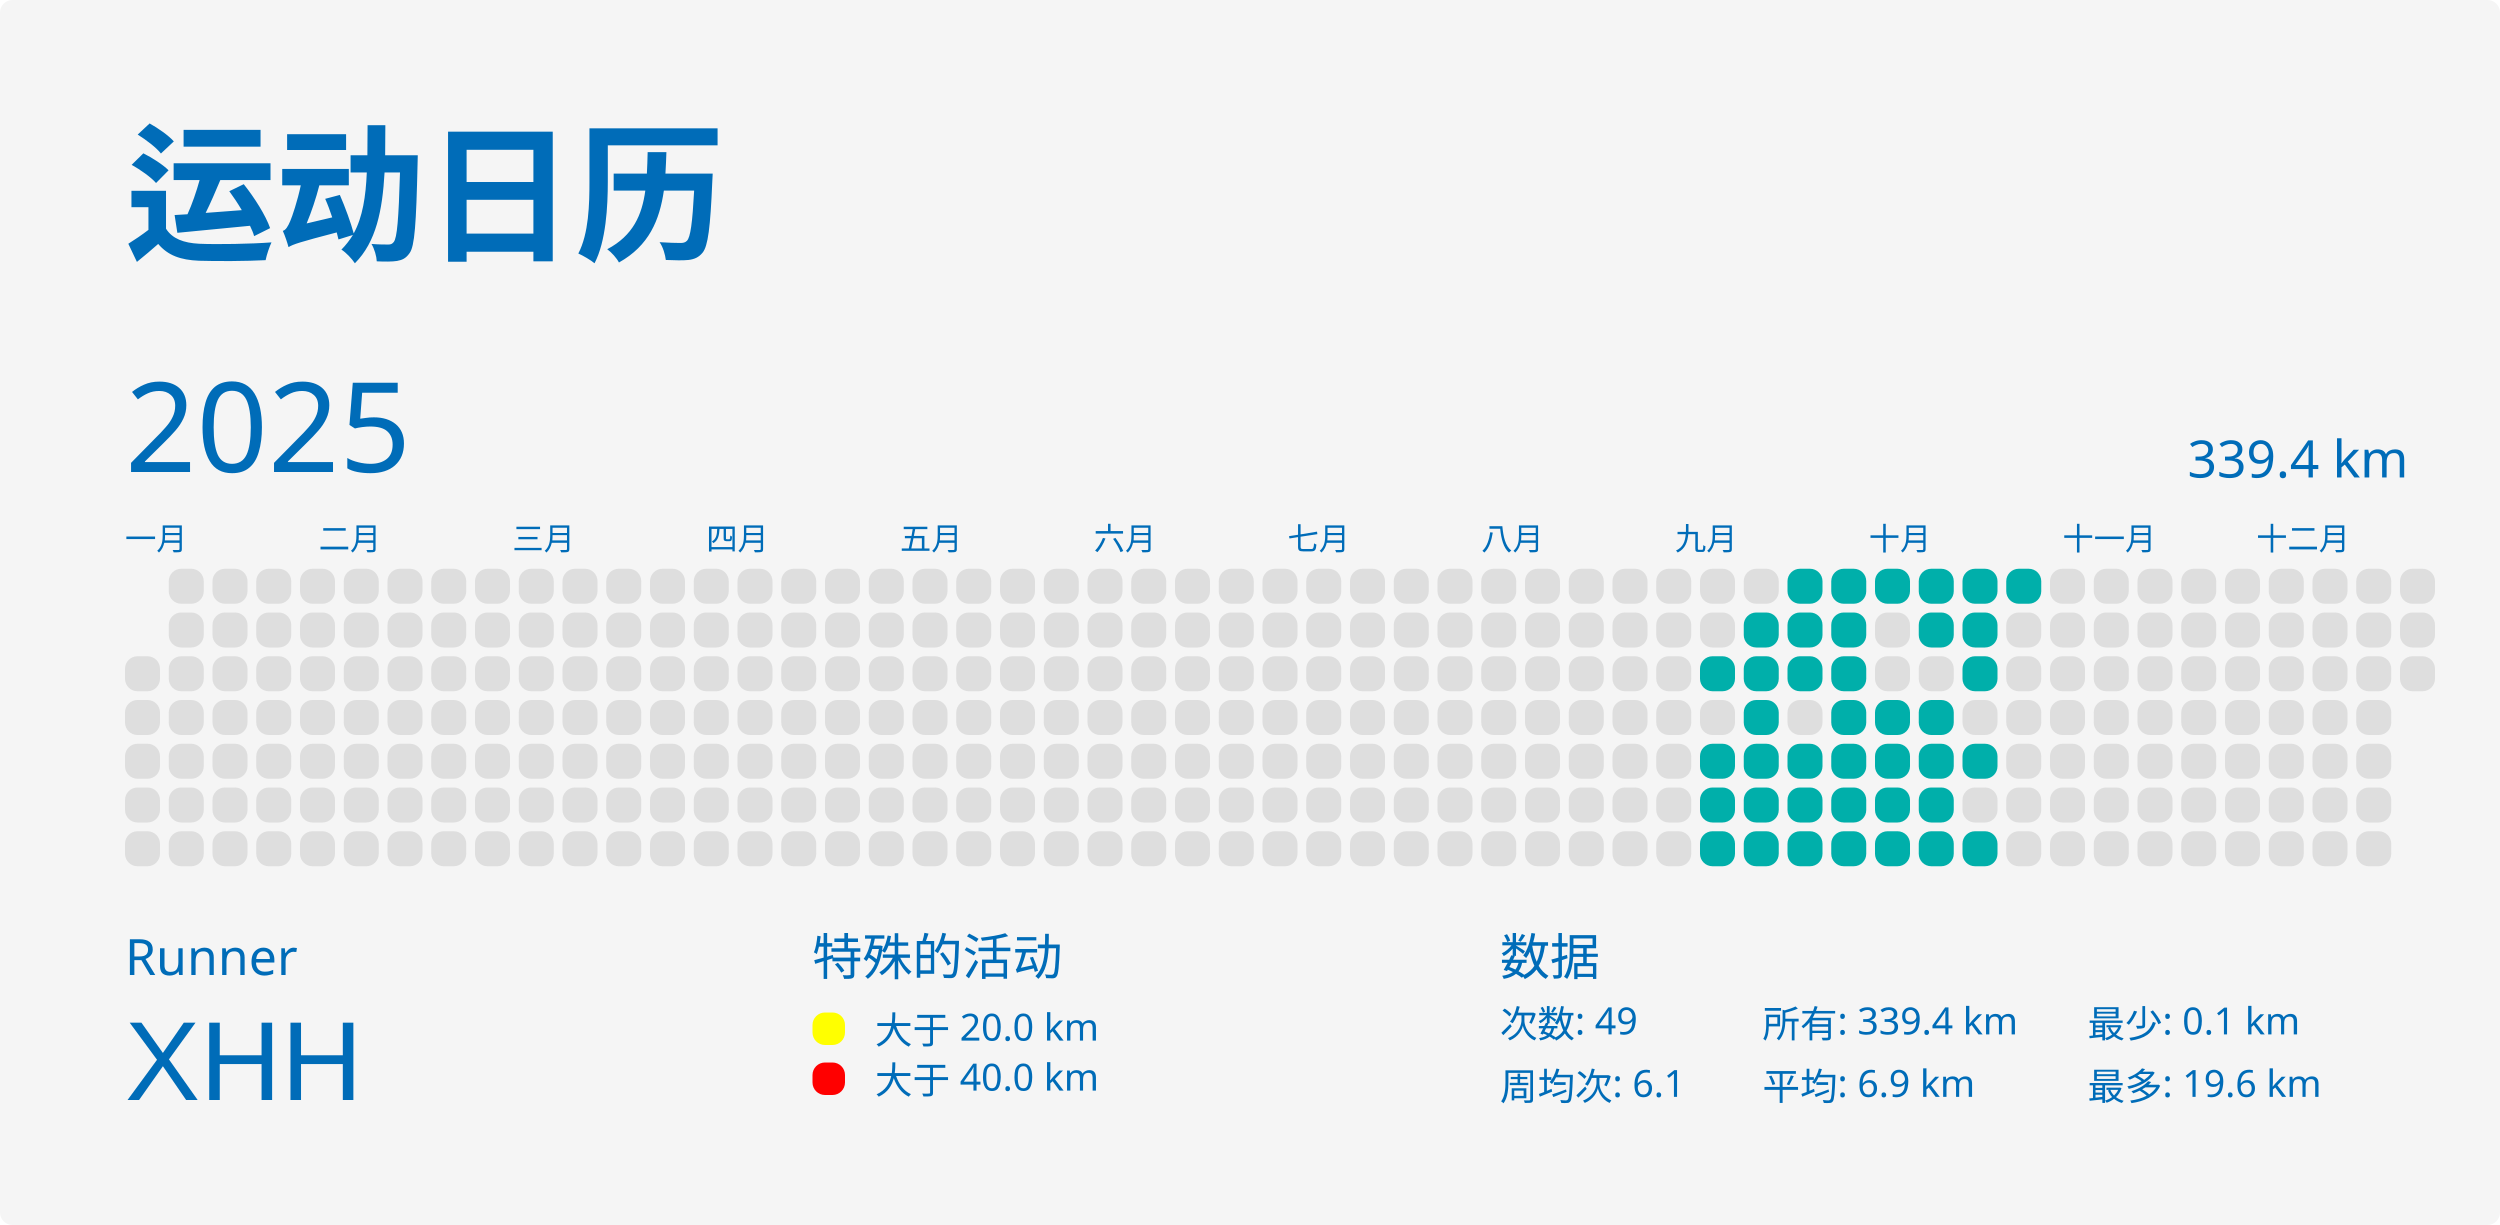
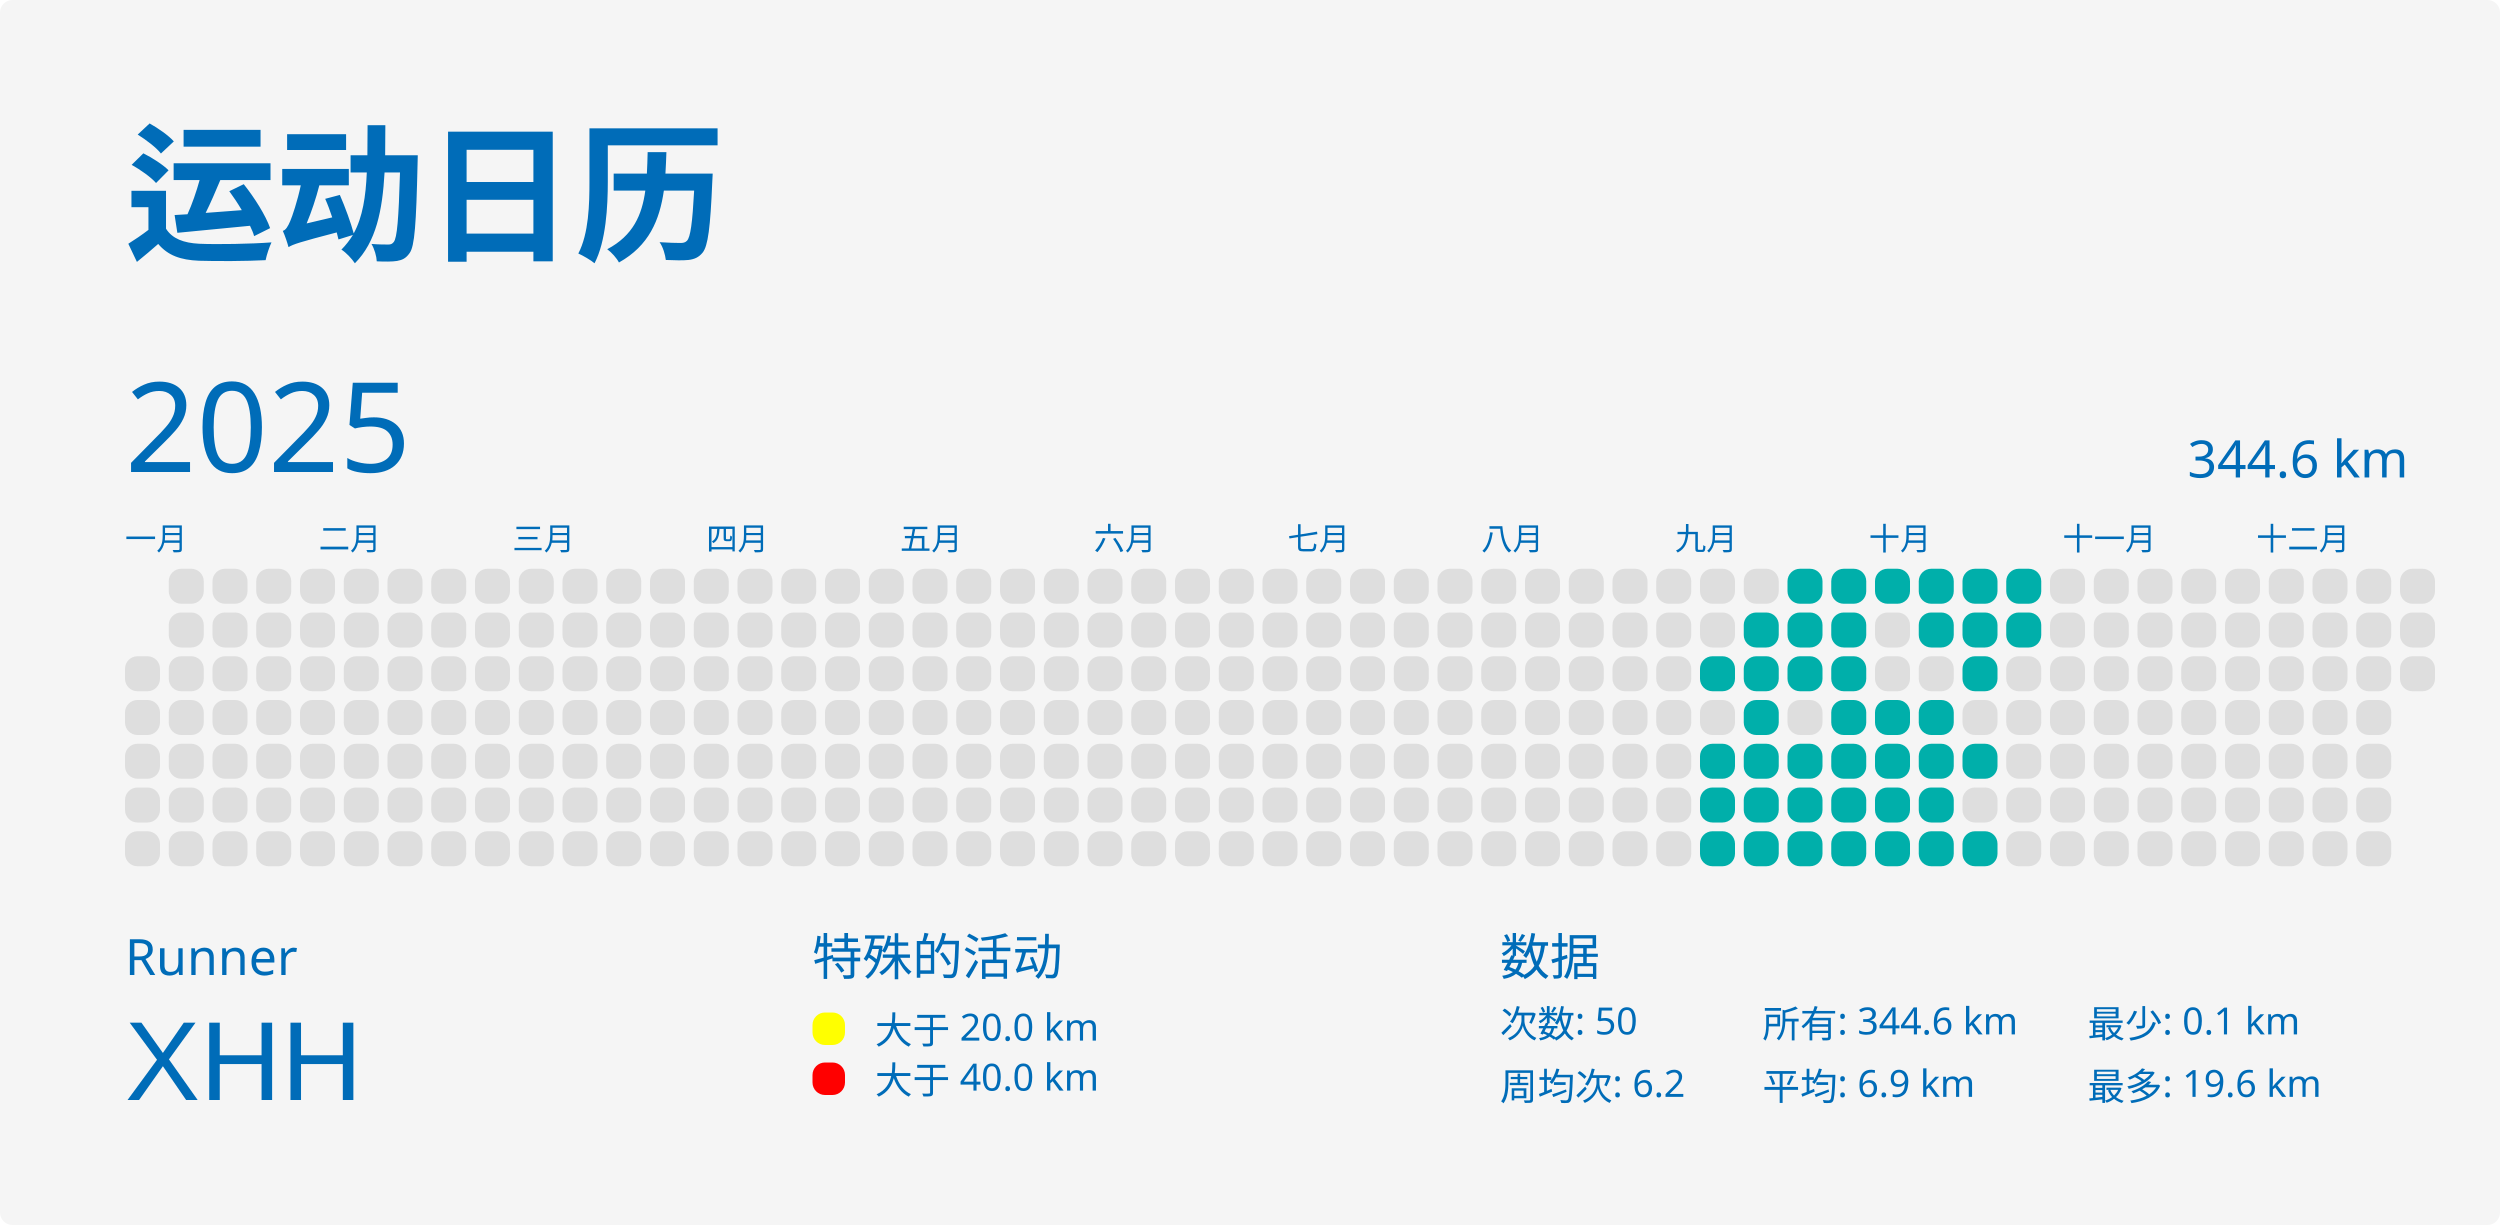
<svg xmlns="http://www.w3.org/2000/svg" baseProfile="full" height="98mm" version="1.1" viewBox="0,0,200,98" width="200mm">
  <defs />
  <rect fill="#f5f5f5" height="98" rx="1" ry="1" width="200" x="0" y="0" />
  <text fill="#006cb8" style="font-size:12px; font-family:MGI-Regular; font-weight:bold;" x="10" y="20">运动日历</text>
  <text fill="#006cb8" style="font-size:4px; font-family:MGI-Regular" x="10" y="78">Runner</text>
  <text fill="#006cb8" style="font-size:9px; font-family:Arial" x="10" y="88">XHH</text>
  <text fill="#006cb8" style="font-size:4px; font-family:MGI-Regular" x="65" y="78">特殊的活动</text>
  <rect fill="yellow" height="2.6" rx="1" ry="1" width="2.6" x="65" y="81" />
  <text fill="#006cb8" style="font-size:3px; font-family:MGI-Regular" x="70" y="83.5">大于 20.0 km</text>
  <rect fill="red" height="2.6" rx="1" ry="1" width="2.6" x="65" y="85" />
  <text fill="#006cb8" style="font-size:3px; font-family:MGI-Regular" x="70" y="87.5">大于 40.0 km</text>
  <text fill="#006cb8" style="font-size:4px; font-family:MGI-Regular" x="120" y="78">数据</text>
-   <text fill="#006cb8" style="font-size:3px; font-family:MGI-Regular" x="120" y="83">次数: 49</text>
-   <text fill="#006cb8" style="font-size:3px; font-family:MGI-Regular" x="120" y="88">周均次: 6.1</text>
-   <text fill="#006cb8" style="font-size:3px; font-family:MGI-Regular" x="141" y="83">所有: 339.4 km</text>
+   <text fill="#006cb8" style="font-size:3px; font-family:MGI-Regular" x="120" y="83">次数: 50</text>
+   <text fill="#006cb8" style="font-size:3px; font-family:MGI-Regular" x="120" y="88">周均次: 6.2</text>
+   <text fill="#006cb8" style="font-size:3px; font-family:MGI-Regular" x="141" y="83">所有: 344.6 km</text>
  <text fill="#006cb8" style="font-size:3px; font-family:MGI-Regular" x="141" y="88">平均: 6.9 km</text>
  <text fill="#006cb8" style="font-size:3px; font-family:MGI-Regular" x="167" y="83">最少: 0.1 km</text>
  <text fill="#006cb8" style="font-size:3px; font-family:MGI-Regular" x="167" y="88">最多: 19.6 km</text>
  <text dominant-baseline="hanging" fill="#006cb8" style="font-size:10.0px; font-family:MGI-Regular;" x="10" y="30">2025</text>
-   <text dominant-baseline="hanging" fill="#006cb8" style="font-size:4.125px; font-family:MGI-Regular;" x="175" y="35">339.4 km</text>
+   <text dominant-baseline="hanging" fill="#006cb8" style="font-size:4.125px; font-family:MGI-Regular;" x="175" y="35">344.6 km</text>
  <text fill="#006cb8" style="font-size:2.5px; font-family:MGI-Regular" x="10.0" y="44">一月</text>
  <text fill="#006cb8" style="font-size:2.5px; font-family:MGI-Regular" x="25.5" y="44">二月</text>
  <text fill="#006cb8" style="font-size:2.5px; font-family:MGI-Regular" x="41.0" y="44">三月</text>
  <text fill="#006cb8" style="font-size:2.5px; font-family:MGI-Regular" x="56.5" y="44">四月</text>
  <text fill="#006cb8" style="font-size:2.5px; font-family:MGI-Regular" x="72.0" y="44">五月</text>
  <text fill="#006cb8" style="font-size:2.5px; font-family:MGI-Regular" x="87.5" y="44">六月</text>
  <text fill="#006cb8" style="font-size:2.5px; font-family:MGI-Regular" x="103.0" y="44">七月</text>
  <text fill="#006cb8" style="font-size:2.5px; font-family:MGI-Regular" x="118.5" y="44">八月</text>
  <text fill="#006cb8" style="font-size:2.5px; font-family:MGI-Regular" x="134.0" y="44">九月</text>
  <text fill="#006cb8" style="font-size:2.5px; font-family:MGI-Regular" x="149.5" y="44">十月</text>
  <text fill="#006cb8" style="font-size:2.5px; font-family:MGI-Regular" x="165.0" y="44">十一月</text>
  <text fill="#006cb8" style="font-size:2.5px; font-family:MGI-Regular" x="180.5" y="44">十二月</text>
  <rect fill="#dedede" height="2.8" rx="1" ry="1" width="2.8" x="10.0" y="52.5" />
  <rect fill="#dedede" height="2.8" rx="1" ry="1" width="2.8" x="10.0" y="56.0" />
  <rect fill="#dedede" height="2.8" rx="1" ry="1" width="2.8" x="10.0" y="59.5" />
  <rect fill="#dedede" height="2.8" rx="1" ry="1" width="2.8" x="10.0" y="63.0" />
  <rect fill="#dedede" height="2.8" rx="1" ry="1" width="2.8" x="10.0" y="66.5" />
  <rect fill="#dedede" height="2.8" rx="1" ry="1" width="2.8" x="13.5" y="45.5" />
  <rect fill="#dedede" height="2.8" rx="1" ry="1" width="2.8" x="13.5" y="49.0" />
  <rect fill="#dedede" height="2.8" rx="1" ry="1" width="2.8" x="13.5" y="52.5" />
  <rect fill="#dedede" height="2.8" rx="1" ry="1" width="2.8" x="13.5" y="56.0" />
  <rect fill="#dedede" height="2.8" rx="1" ry="1" width="2.8" x="13.5" y="59.5" />
  <rect fill="#dedede" height="2.8" rx="1" ry="1" width="2.8" x="13.5" y="63.0" />
  <rect fill="#dedede" height="2.8" rx="1" ry="1" width="2.8" x="13.5" y="66.5" />
  <rect fill="#dedede" height="2.8" rx="1" ry="1" width="2.8" x="17.0" y="45.5" />
  <rect fill="#dedede" height="2.8" rx="1" ry="1" width="2.8" x="17.0" y="49.0" />
  <rect fill="#dedede" height="2.8" rx="1" ry="1" width="2.8" x="17.0" y="52.5" />
  <rect fill="#dedede" height="2.8" rx="1" ry="1" width="2.8" x="17.0" y="56.0" />
  <rect fill="#dedede" height="2.8" rx="1" ry="1" width="2.8" x="17.0" y="59.5" />
  <rect fill="#dedede" height="2.8" rx="1" ry="1" width="2.8" x="17.0" y="63.0" />
  <rect fill="#dedede" height="2.8" rx="1" ry="1" width="2.8" x="17.0" y="66.5" />
  <rect fill="#dedede" height="2.8" rx="1" ry="1" width="2.8" x="20.5" y="45.5" />
  <rect fill="#dedede" height="2.8" rx="1" ry="1" width="2.8" x="20.5" y="49.0" />
  <rect fill="#dedede" height="2.8" rx="1" ry="1" width="2.8" x="20.5" y="52.5" />
  <rect fill="#dedede" height="2.8" rx="1" ry="1" width="2.8" x="20.5" y="56.0" />
  <rect fill="#dedede" height="2.8" rx="1" ry="1" width="2.8" x="20.5" y="59.5" />
  <rect fill="#dedede" height="2.8" rx="1" ry="1" width="2.8" x="20.5" y="63.0" />
  <rect fill="#dedede" height="2.8" rx="1" ry="1" width="2.8" x="20.5" y="66.5" />
  <rect fill="#dedede" height="2.8" rx="1" ry="1" width="2.8" x="24.0" y="45.5" />
  <rect fill="#dedede" height="2.8" rx="1" ry="1" width="2.8" x="24.0" y="49.0" />
  <rect fill="#dedede" height="2.8" rx="1" ry="1" width="2.8" x="24.0" y="52.5" />
  <rect fill="#dedede" height="2.8" rx="1" ry="1" width="2.8" x="24.0" y="56.0" />
  <rect fill="#dedede" height="2.8" rx="1" ry="1" width="2.8" x="24.0" y="59.5" />
  <rect fill="#dedede" height="2.8" rx="1" ry="1" width="2.8" x="24.0" y="63.0" />
  <rect fill="#dedede" height="2.8" rx="1" ry="1" width="2.8" x="24.0" y="66.5" />
  <rect fill="#dedede" height="2.8" rx="1" ry="1" width="2.8" x="27.5" y="45.5" />
  <rect fill="#dedede" height="2.8" rx="1" ry="1" width="2.8" x="27.5" y="49.0" />
  <rect fill="#dedede" height="2.8" rx="1" ry="1" width="2.8" x="27.5" y="52.5" />
  <rect fill="#dedede" height="2.8" rx="1" ry="1" width="2.8" x="27.5" y="56.0" />
  <rect fill="#dedede" height="2.8" rx="1" ry="1" width="2.8" x="27.5" y="59.5" />
  <rect fill="#dedede" height="2.8" rx="1" ry="1" width="2.8" x="27.5" y="63.0" />
  <rect fill="#dedede" height="2.8" rx="1" ry="1" width="2.8" x="27.5" y="66.5" />
  <rect fill="#dedede" height="2.8" rx="1" ry="1" width="2.8" x="31.0" y="45.5" />
  <rect fill="#dedede" height="2.8" rx="1" ry="1" width="2.8" x="31.0" y="49.0" />
  <rect fill="#dedede" height="2.8" rx="1" ry="1" width="2.8" x="31.0" y="52.5" />
  <rect fill="#dedede" height="2.8" rx="1" ry="1" width="2.8" x="31.0" y="56.0" />
  <rect fill="#dedede" height="2.8" rx="1" ry="1" width="2.8" x="31.0" y="59.5" />
  <rect fill="#dedede" height="2.8" rx="1" ry="1" width="2.8" x="31.0" y="63.0" />
  <rect fill="#dedede" height="2.8" rx="1" ry="1" width="2.8" x="31.0" y="66.5" />
  <rect fill="#dedede" height="2.8" rx="1" ry="1" width="2.8" x="34.5" y="45.5" />
  <rect fill="#dedede" height="2.8" rx="1" ry="1" width="2.8" x="34.5" y="49.0" />
  <rect fill="#dedede" height="2.8" rx="1" ry="1" width="2.8" x="34.5" y="52.5" />
  <rect fill="#dedede" height="2.8" rx="1" ry="1" width="2.8" x="34.5" y="56.0" />
  <rect fill="#dedede" height="2.8" rx="1" ry="1" width="2.8" x="34.5" y="59.5" />
  <rect fill="#dedede" height="2.8" rx="1" ry="1" width="2.8" x="34.5" y="63.0" />
  <rect fill="#dedede" height="2.8" rx="1" ry="1" width="2.8" x="34.5" y="66.5" />
  <rect fill="#dedede" height="2.8" rx="1" ry="1" width="2.8" x="38.0" y="45.5" />
  <rect fill="#dedede" height="2.8" rx="1" ry="1" width="2.8" x="38.0" y="49.0" />
  <rect fill="#dedede" height="2.8" rx="1" ry="1" width="2.8" x="38.0" y="52.5" />
  <rect fill="#dedede" height="2.8" rx="1" ry="1" width="2.8" x="38.0" y="56.0" />
  <rect fill="#dedede" height="2.8" rx="1" ry="1" width="2.8" x="38.0" y="59.5" />
  <rect fill="#dedede" height="2.8" rx="1" ry="1" width="2.8" x="38.0" y="63.0" />
  <rect fill="#dedede" height="2.8" rx="1" ry="1" width="2.8" x="38.0" y="66.5" />
  <rect fill="#dedede" height="2.8" rx="1" ry="1" width="2.8" x="41.5" y="45.5" />
  <rect fill="#dedede" height="2.8" rx="1" ry="1" width="2.8" x="41.5" y="49.0" />
  <rect fill="#dedede" height="2.8" rx="1" ry="1" width="2.8" x="41.5" y="52.5" />
  <rect fill="#dedede" height="2.8" rx="1" ry="1" width="2.8" x="41.5" y="56.0" />
  <rect fill="#dedede" height="2.8" rx="1" ry="1" width="2.8" x="41.5" y="59.5" />
  <rect fill="#dedede" height="2.8" rx="1" ry="1" width="2.8" x="41.5" y="63.0" />
  <rect fill="#dedede" height="2.8" rx="1" ry="1" width="2.8" x="41.5" y="66.5" />
  <rect fill="#dedede" height="2.8" rx="1" ry="1" width="2.8" x="45.0" y="45.5" />
  <rect fill="#dedede" height="2.8" rx="1" ry="1" width="2.8" x="45.0" y="49.0" />
  <rect fill="#dedede" height="2.8" rx="1" ry="1" width="2.8" x="45.0" y="52.5" />
  <rect fill="#dedede" height="2.8" rx="1" ry="1" width="2.8" x="45.0" y="56.0" />
  <rect fill="#dedede" height="2.8" rx="1" ry="1" width="2.8" x="45.0" y="59.5" />
  <rect fill="#dedede" height="2.8" rx="1" ry="1" width="2.8" x="45.0" y="63.0" />
  <rect fill="#dedede" height="2.8" rx="1" ry="1" width="2.8" x="45.0" y="66.5" />
  <rect fill="#dedede" height="2.8" rx="1" ry="1" width="2.8" x="48.5" y="45.5" />
  <rect fill="#dedede" height="2.8" rx="1" ry="1" width="2.8" x="48.5" y="49.0" />
  <rect fill="#dedede" height="2.8" rx="1" ry="1" width="2.8" x="48.5" y="52.5" />
  <rect fill="#dedede" height="2.8" rx="1" ry="1" width="2.8" x="48.5" y="56.0" />
  <rect fill="#dedede" height="2.8" rx="1" ry="1" width="2.8" x="48.5" y="59.5" />
  <rect fill="#dedede" height="2.8" rx="1" ry="1" width="2.8" x="48.5" y="63.0" />
  <rect fill="#dedede" height="2.8" rx="1" ry="1" width="2.8" x="48.5" y="66.5" />
  <rect fill="#dedede" height="2.8" rx="1" ry="1" width="2.8" x="52.0" y="45.5" />
  <rect fill="#dedede" height="2.8" rx="1" ry="1" width="2.8" x="52.0" y="49.0" />
  <rect fill="#dedede" height="2.8" rx="1" ry="1" width="2.8" x="52.0" y="52.5" />
  <rect fill="#dedede" height="2.8" rx="1" ry="1" width="2.8" x="52.0" y="56.0" />
  <rect fill="#dedede" height="2.8" rx="1" ry="1" width="2.8" x="52.0" y="59.5" />
  <rect fill="#dedede" height="2.8" rx="1" ry="1" width="2.8" x="52.0" y="63.0" />
  <rect fill="#dedede" height="2.8" rx="1" ry="1" width="2.8" x="52.0" y="66.5" />
  <rect fill="#dedede" height="2.8" rx="1" ry="1" width="2.8" x="55.5" y="45.5" />
  <rect fill="#dedede" height="2.8" rx="1" ry="1" width="2.8" x="55.5" y="49.0" />
  <rect fill="#dedede" height="2.8" rx="1" ry="1" width="2.8" x="55.5" y="52.5" />
  <rect fill="#dedede" height="2.8" rx="1" ry="1" width="2.8" x="55.5" y="56.0" />
  <rect fill="#dedede" height="2.8" rx="1" ry="1" width="2.8" x="55.5" y="59.5" />
  <rect fill="#dedede" height="2.8" rx="1" ry="1" width="2.8" x="55.5" y="63.0" />
  <rect fill="#dedede" height="2.8" rx="1" ry="1" width="2.8" x="55.5" y="66.5" />
  <rect fill="#dedede" height="2.8" rx="1" ry="1" width="2.8" x="59.0" y="45.5" />
  <rect fill="#dedede" height="2.8" rx="1" ry="1" width="2.8" x="59.0" y="49.0" />
  <rect fill="#dedede" height="2.8" rx="1" ry="1" width="2.8" x="59.0" y="52.5" />
  <rect fill="#dedede" height="2.8" rx="1" ry="1" width="2.8" x="59.0" y="56.0" />
  <rect fill="#dedede" height="2.8" rx="1" ry="1" width="2.8" x="59.0" y="59.5" />
  <rect fill="#dedede" height="2.8" rx="1" ry="1" width="2.8" x="59.0" y="63.0" />
  <rect fill="#dedede" height="2.8" rx="1" ry="1" width="2.8" x="59.0" y="66.5" />
  <rect fill="#dedede" height="2.8" rx="1" ry="1" width="2.8" x="62.5" y="45.5" />
  <rect fill="#dedede" height="2.8" rx="1" ry="1" width="2.8" x="62.5" y="49.0" />
  <rect fill="#dedede" height="2.8" rx="1" ry="1" width="2.8" x="62.5" y="52.5" />
  <rect fill="#dedede" height="2.8" rx="1" ry="1" width="2.8" x="62.5" y="56.0" />
  <rect fill="#dedede" height="2.8" rx="1" ry="1" width="2.8" x="62.5" y="59.5" />
  <rect fill="#dedede" height="2.8" rx="1" ry="1" width="2.8" x="62.5" y="63.0" />
  <rect fill="#dedede" height="2.8" rx="1" ry="1" width="2.8" x="62.5" y="66.5" />
  <rect fill="#dedede" height="2.8" rx="1" ry="1" width="2.8" x="66.0" y="45.5" />
  <rect fill="#dedede" height="2.8" rx="1" ry="1" width="2.8" x="66.0" y="49.0" />
  <rect fill="#dedede" height="2.8" rx="1" ry="1" width="2.8" x="66.0" y="52.5" />
  <rect fill="#dedede" height="2.8" rx="1" ry="1" width="2.8" x="66.0" y="56.0" />
  <rect fill="#dedede" height="2.8" rx="1" ry="1" width="2.8" x="66.0" y="59.5" />
  <rect fill="#dedede" height="2.8" rx="1" ry="1" width="2.8" x="66.0" y="63.0" />
  <rect fill="#dedede" height="2.8" rx="1" ry="1" width="2.8" x="66.0" y="66.5" />
  <rect fill="#dedede" height="2.8" rx="1" ry="1" width="2.8" x="69.5" y="45.5" />
  <rect fill="#dedede" height="2.8" rx="1" ry="1" width="2.8" x="69.5" y="49.0" />
  <rect fill="#dedede" height="2.8" rx="1" ry="1" width="2.8" x="69.5" y="52.5" />
  <rect fill="#dedede" height="2.8" rx="1" ry="1" width="2.8" x="69.5" y="56.0" />
  <rect fill="#dedede" height="2.8" rx="1" ry="1" width="2.8" x="69.5" y="59.5" />
  <rect fill="#dedede" height="2.8" rx="1" ry="1" width="2.8" x="69.5" y="63.0" />
  <rect fill="#dedede" height="2.8" rx="1" ry="1" width="2.8" x="69.5" y="66.5" />
  <rect fill="#dedede" height="2.8" rx="1" ry="1" width="2.8" x="73.0" y="45.5" />
  <rect fill="#dedede" height="2.8" rx="1" ry="1" width="2.8" x="73.0" y="49.0" />
  <rect fill="#dedede" height="2.8" rx="1" ry="1" width="2.8" x="73.0" y="52.5" />
  <rect fill="#dedede" height="2.8" rx="1" ry="1" width="2.8" x="73.0" y="56.0" />
  <rect fill="#dedede" height="2.8" rx="1" ry="1" width="2.8" x="73.0" y="59.5" />
  <rect fill="#dedede" height="2.8" rx="1" ry="1" width="2.8" x="73.0" y="63.0" />
  <rect fill="#dedede" height="2.8" rx="1" ry="1" width="2.8" x="73.0" y="66.5" />
  <rect fill="#dedede" height="2.8" rx="1" ry="1" width="2.8" x="76.5" y="45.5" />
  <rect fill="#dedede" height="2.8" rx="1" ry="1" width="2.8" x="76.5" y="49.0" />
  <rect fill="#dedede" height="2.8" rx="1" ry="1" width="2.8" x="76.5" y="52.5" />
  <rect fill="#dedede" height="2.8" rx="1" ry="1" width="2.8" x="76.5" y="56.0" />
  <rect fill="#dedede" height="2.8" rx="1" ry="1" width="2.8" x="76.5" y="59.5" />
  <rect fill="#dedede" height="2.8" rx="1" ry="1" width="2.8" x="76.5" y="63.0" />
  <rect fill="#dedede" height="2.8" rx="1" ry="1" width="2.8" x="76.5" y="66.5" />
  <rect fill="#dedede" height="2.8" rx="1" ry="1" width="2.8" x="80.0" y="45.5" />
  <rect fill="#dedede" height="2.8" rx="1" ry="1" width="2.8" x="80.0" y="49.0" />
  <rect fill="#dedede" height="2.8" rx="1" ry="1" width="2.8" x="80.0" y="52.5" />
  <rect fill="#dedede" height="2.8" rx="1" ry="1" width="2.8" x="80.0" y="56.0" />
  <rect fill="#dedede" height="2.8" rx="1" ry="1" width="2.8" x="80.0" y="59.5" />
  <rect fill="#dedede" height="2.8" rx="1" ry="1" width="2.8" x="80.0" y="63.0" />
  <rect fill="#dedede" height="2.8" rx="1" ry="1" width="2.8" x="80.0" y="66.5" />
  <rect fill="#dedede" height="2.8" rx="1" ry="1" width="2.8" x="83.5" y="45.5" />
  <rect fill="#dedede" height="2.8" rx="1" ry="1" width="2.8" x="83.5" y="49.0" />
  <rect fill="#dedede" height="2.8" rx="1" ry="1" width="2.8" x="83.5" y="52.5" />
  <rect fill="#dedede" height="2.8" rx="1" ry="1" width="2.8" x="83.5" y="56.0" />
  <rect fill="#dedede" height="2.8" rx="1" ry="1" width="2.8" x="83.5" y="59.5" />
  <rect fill="#dedede" height="2.8" rx="1" ry="1" width="2.8" x="83.5" y="63.0" />
  <rect fill="#dedede" height="2.8" rx="1" ry="1" width="2.8" x="83.5" y="66.5" />
  <rect fill="#dedede" height="2.8" rx="1" ry="1" width="2.8" x="87.0" y="45.5" />
  <rect fill="#dedede" height="2.8" rx="1" ry="1" width="2.8" x="87.0" y="49.0" />
  <rect fill="#dedede" height="2.8" rx="1" ry="1" width="2.8" x="87.0" y="52.5" />
  <rect fill="#dedede" height="2.8" rx="1" ry="1" width="2.8" x="87.0" y="56.0" />
  <rect fill="#dedede" height="2.8" rx="1" ry="1" width="2.8" x="87.0" y="59.5" />
  <rect fill="#dedede" height="2.8" rx="1" ry="1" width="2.8" x="87.0" y="63.0" />
  <rect fill="#dedede" height="2.8" rx="1" ry="1" width="2.8" x="87.0" y="66.5" />
  <rect fill="#dedede" height="2.8" rx="1" ry="1" width="2.8" x="90.5" y="45.5" />
  <rect fill="#dedede" height="2.8" rx="1" ry="1" width="2.8" x="90.5" y="49.0" />
  <rect fill="#dedede" height="2.8" rx="1" ry="1" width="2.8" x="90.5" y="52.5" />
  <rect fill="#dedede" height="2.8" rx="1" ry="1" width="2.8" x="90.5" y="56.0" />
  <rect fill="#dedede" height="2.8" rx="1" ry="1" width="2.8" x="90.5" y="59.5" />
  <rect fill="#dedede" height="2.8" rx="1" ry="1" width="2.8" x="90.5" y="63.0" />
  <rect fill="#dedede" height="2.8" rx="1" ry="1" width="2.8" x="90.5" y="66.5" />
  <rect fill="#dedede" height="2.8" rx="1" ry="1" width="2.8" x="94.0" y="45.5" />
  <rect fill="#dedede" height="2.8" rx="1" ry="1" width="2.8" x="94.0" y="49.0" />
  <rect fill="#dedede" height="2.8" rx="1" ry="1" width="2.8" x="94.0" y="52.5" />
  <rect fill="#dedede" height="2.8" rx="1" ry="1" width="2.8" x="94.0" y="56.0" />
  <rect fill="#dedede" height="2.8" rx="1" ry="1" width="2.8" x="94.0" y="59.5" />
  <rect fill="#dedede" height="2.8" rx="1" ry="1" width="2.8" x="94.0" y="63.0" />
  <rect fill="#dedede" height="2.8" rx="1" ry="1" width="2.8" x="94.0" y="66.5" />
  <rect fill="#dedede" height="2.8" rx="1" ry="1" width="2.8" x="97.5" y="45.5" />
  <rect fill="#dedede" height="2.8" rx="1" ry="1" width="2.8" x="97.5" y="49.0" />
  <rect fill="#dedede" height="2.8" rx="1" ry="1" width="2.8" x="97.5" y="52.5" />
  <rect fill="#dedede" height="2.8" rx="1" ry="1" width="2.8" x="97.5" y="56.0" />
  <rect fill="#dedede" height="2.8" rx="1" ry="1" width="2.8" x="97.5" y="59.5" />
  <rect fill="#dedede" height="2.8" rx="1" ry="1" width="2.8" x="97.5" y="63.0" />
  <rect fill="#dedede" height="2.8" rx="1" ry="1" width="2.8" x="97.5" y="66.5" />
  <rect fill="#dedede" height="2.8" rx="1" ry="1" width="2.8" x="101.0" y="45.5" />
  <rect fill="#dedede" height="2.8" rx="1" ry="1" width="2.8" x="101.0" y="49.0" />
  <rect fill="#dedede" height="2.8" rx="1" ry="1" width="2.8" x="101.0" y="52.5" />
  <rect fill="#dedede" height="2.8" rx="1" ry="1" width="2.8" x="101.0" y="56.0" />
  <rect fill="#dedede" height="2.8" rx="1" ry="1" width="2.8" x="101.0" y="59.5" />
  <rect fill="#dedede" height="2.8" rx="1" ry="1" width="2.8" x="101.0" y="63.0" />
  <rect fill="#dedede" height="2.8" rx="1" ry="1" width="2.8" x="101.0" y="66.5" />
  <rect fill="#dedede" height="2.8" rx="1" ry="1" width="2.8" x="104.5" y="45.5" />
  <rect fill="#dedede" height="2.8" rx="1" ry="1" width="2.8" x="104.5" y="49.0" />
  <rect fill="#dedede" height="2.8" rx="1" ry="1" width="2.8" x="104.5" y="52.5" />
  <rect fill="#dedede" height="2.8" rx="1" ry="1" width="2.8" x="104.5" y="56.0" />
  <rect fill="#dedede" height="2.8" rx="1" ry="1" width="2.8" x="104.5" y="59.5" />
  <rect fill="#dedede" height="2.8" rx="1" ry="1" width="2.8" x="104.5" y="63.0" />
  <rect fill="#dedede" height="2.8" rx="1" ry="1" width="2.8" x="104.5" y="66.5" />
  <rect fill="#dedede" height="2.8" rx="1" ry="1" width="2.8" x="108.0" y="45.5" />
  <rect fill="#dedede" height="2.8" rx="1" ry="1" width="2.8" x="108.0" y="49.0" />
  <rect fill="#dedede" height="2.8" rx="1" ry="1" width="2.8" x="108.0" y="52.5" />
  <rect fill="#dedede" height="2.8" rx="1" ry="1" width="2.8" x="108.0" y="56.0" />
  <rect fill="#dedede" height="2.8" rx="1" ry="1" width="2.8" x="108.0" y="59.5" />
  <rect fill="#dedede" height="2.8" rx="1" ry="1" width="2.8" x="108.0" y="63.0" />
  <rect fill="#dedede" height="2.8" rx="1" ry="1" width="2.8" x="108.0" y="66.5" />
  <rect fill="#dedede" height="2.8" rx="1" ry="1" width="2.8" x="111.5" y="45.5" />
  <rect fill="#dedede" height="2.8" rx="1" ry="1" width="2.8" x="111.5" y="49.0" />
  <rect fill="#dedede" height="2.8" rx="1" ry="1" width="2.8" x="111.5" y="52.5" />
  <rect fill="#dedede" height="2.8" rx="1" ry="1" width="2.8" x="111.5" y="56.0" />
  <rect fill="#dedede" height="2.8" rx="1" ry="1" width="2.8" x="111.5" y="59.5" />
  <rect fill="#dedede" height="2.8" rx="1" ry="1" width="2.8" x="111.5" y="63.0" />
  <rect fill="#dedede" height="2.8" rx="1" ry="1" width="2.8" x="111.5" y="66.5" />
  <rect fill="#dedede" height="2.8" rx="1" ry="1" width="2.8" x="115.0" y="45.5" />
  <rect fill="#dedede" height="2.8" rx="1" ry="1" width="2.8" x="115.0" y="49.0" />
  <rect fill="#dedede" height="2.8" rx="1" ry="1" width="2.8" x="115.0" y="52.5" />
  <rect fill="#dedede" height="2.8" rx="1" ry="1" width="2.8" x="115.0" y="56.0" />
  <rect fill="#dedede" height="2.8" rx="1" ry="1" width="2.8" x="115.0" y="59.5" />
  <rect fill="#dedede" height="2.8" rx="1" ry="1" width="2.8" x="115.0" y="63.0" />
  <rect fill="#dedede" height="2.8" rx="1" ry="1" width="2.8" x="115.0" y="66.5" />
  <rect fill="#dedede" height="2.8" rx="1" ry="1" width="2.8" x="118.5" y="45.5" />
  <rect fill="#dedede" height="2.8" rx="1" ry="1" width="2.8" x="118.5" y="49.0" />
  <rect fill="#dedede" height="2.8" rx="1" ry="1" width="2.8" x="118.5" y="52.5" />
  <rect fill="#dedede" height="2.8" rx="1" ry="1" width="2.8" x="118.5" y="56.0" />
  <rect fill="#dedede" height="2.8" rx="1" ry="1" width="2.8" x="118.5" y="59.5" />
  <rect fill="#dedede" height="2.8" rx="1" ry="1" width="2.8" x="118.5" y="63.0" />
  <rect fill="#dedede" height="2.8" rx="1" ry="1" width="2.8" x="118.5" y="66.5" />
  <rect fill="#dedede" height="2.8" rx="1" ry="1" width="2.8" x="122.0" y="45.5" />
  <rect fill="#dedede" height="2.8" rx="1" ry="1" width="2.8" x="122.0" y="49.0" />
  <rect fill="#dedede" height="2.8" rx="1" ry="1" width="2.8" x="122.0" y="52.5" />
  <rect fill="#dedede" height="2.8" rx="1" ry="1" width="2.8" x="122.0" y="56.0" />
  <rect fill="#dedede" height="2.8" rx="1" ry="1" width="2.8" x="122.0" y="59.5" />
  <rect fill="#dedede" height="2.8" rx="1" ry="1" width="2.8" x="122.0" y="63.0" />
  <rect fill="#dedede" height="2.8" rx="1" ry="1" width="2.8" x="122.0" y="66.5" />
  <rect fill="#dedede" height="2.8" rx="1" ry="1" width="2.8" x="125.5" y="45.5" />
  <rect fill="#dedede" height="2.8" rx="1" ry="1" width="2.8" x="125.5" y="49.0" />
  <rect fill="#dedede" height="2.8" rx="1" ry="1" width="2.8" x="125.5" y="52.5" />
  <rect fill="#dedede" height="2.8" rx="1" ry="1" width="2.8" x="125.5" y="56.0" />
  <rect fill="#dedede" height="2.8" rx="1" ry="1" width="2.8" x="125.5" y="59.5" />
  <rect fill="#dedede" height="2.8" rx="1" ry="1" width="2.8" x="125.5" y="63.0" />
  <rect fill="#dedede" height="2.8" rx="1" ry="1" width="2.8" x="125.5" y="66.5" />
  <rect fill="#dedede" height="2.8" rx="1" ry="1" width="2.8" x="129.0" y="45.5" />
  <rect fill="#dedede" height="2.8" rx="1" ry="1" width="2.8" x="129.0" y="49.0" />
  <rect fill="#dedede" height="2.8" rx="1" ry="1" width="2.8" x="129.0" y="52.5" />
  <rect fill="#dedede" height="2.8" rx="1" ry="1" width="2.8" x="129.0" y="56.0" />
  <rect fill="#dedede" height="2.8" rx="1" ry="1" width="2.8" x="129.0" y="59.5" />
  <rect fill="#dedede" height="2.8" rx="1" ry="1" width="2.8" x="129.0" y="63.0" />
  <rect fill="#dedede" height="2.8" rx="1" ry="1" width="2.8" x="129.0" y="66.5" />
  <rect fill="#dedede" height="2.8" rx="1" ry="1" width="2.8" x="132.5" y="45.5" />
  <rect fill="#dedede" height="2.8" rx="1" ry="1" width="2.8" x="132.5" y="49.0" />
  <rect fill="#dedede" height="2.8" rx="1" ry="1" width="2.8" x="132.5" y="52.5" />
  <rect fill="#dedede" height="2.8" rx="1" ry="1" width="2.8" x="132.5" y="56.0" />
  <rect fill="#dedede" height="2.8" rx="1" ry="1" width="2.8" x="132.5" y="59.5" />
  <rect fill="#dedede" height="2.8" rx="1" ry="1" width="2.8" x="132.5" y="63.0" />
  <rect fill="#dedede" height="2.8" rx="1" ry="1" width="2.8" x="132.5" y="66.5" />
  <rect fill="#dedede" height="2.8" rx="1" ry="1" width="2.8" x="136.0" y="45.5" />
  <rect fill="#dedede" height="2.8" rx="1" ry="1" width="2.8" x="136.0" y="49.0" />
  <rect fill="#00AFAA" height="2.8" rx="1" ry="1" width="2.8" x="136.0" y="52.5" />
  <rect fill="#dedede" height="2.8" rx="1" ry="1" width="2.8" x="136.0" y="56.0" />
  <rect fill="#00AFAA" height="2.8" rx="1" ry="1" width="2.8" x="136.0" y="59.5" />
  <rect fill="#00AFAA" height="2.8" rx="1" ry="1" width="2.8" x="136.0" y="63.0" />
  <rect fill="#00AFAA" height="2.8" rx="1" ry="1" width="2.8" x="136.0" y="66.5" />
  <rect fill="#dedede" height="2.8" rx="1" ry="1" width="2.8" x="139.5" y="45.5" />
  <rect fill="#00AFAA" height="2.8" rx="1" ry="1" width="2.8" x="139.5" y="49.0" />
  <rect fill="#00AFAA" height="2.8" rx="1" ry="1" width="2.8" x="139.5" y="52.5" />
  <rect fill="#00AFAA" height="2.8" rx="1" ry="1" width="2.8" x="139.5" y="56.0" />
  <rect fill="#00AFAA" height="2.8" rx="1" ry="1" width="2.8" x="139.5" y="59.5" />
  <rect fill="#00AFAA" height="2.8" rx="1" ry="1" width="2.8" x="139.5" y="63.0" />
  <rect fill="#00AFAA" height="2.8" rx="1" ry="1" width="2.8" x="139.5" y="66.5" />
  <rect fill="#00AFAA" height="2.8" rx="1" ry="1" width="2.8" x="143.0" y="45.5" />
  <rect fill="#00AFAA" height="2.8" rx="1" ry="1" width="2.8" x="143.0" y="49.0" />
  <rect fill="#00AFAA" height="2.8" rx="1" ry="1" width="2.8" x="143.0" y="52.5" />
  <rect fill="#dedede" height="2.8" rx="1" ry="1" width="2.8" x="143.0" y="56.0" />
  <rect fill="#00AFAA" height="2.8" rx="1" ry="1" width="2.8" x="143.0" y="59.5" />
  <rect fill="#00AFAA" height="2.8" rx="1" ry="1" width="2.8" x="143.0" y="63.0" />
  <rect fill="#00AFAA" height="2.8" rx="1" ry="1" width="2.8" x="143.0" y="66.5" />
  <rect fill="#00AFAA" height="2.8" rx="1" ry="1" width="2.8" x="146.5" y="45.5" />
  <rect fill="#00AFAA" height="2.8" rx="1" ry="1" width="2.8" x="146.5" y="49.0" />
  <rect fill="#00AFAA" height="2.8" rx="1" ry="1" width="2.8" x="146.5" y="52.5" />
  <rect fill="#00AFAA" height="2.8" rx="1" ry="1" width="2.8" x="146.5" y="56.0" />
  <rect fill="#00AFAA" height="2.8" rx="1" ry="1" width="2.8" x="146.5" y="59.5" />
  <rect fill="#00AFAA" height="2.8" rx="1" ry="1" width="2.8" x="146.5" y="63.0" />
  <rect fill="#00AFAA" height="2.8" rx="1" ry="1" width="2.8" x="146.5" y="66.5" />
  <rect fill="#00AFAA" height="2.8" rx="1" ry="1" width="2.8" x="150.0" y="45.5" />
  <rect fill="#dedede" height="2.8" rx="1" ry="1" width="2.8" x="150.0" y="49.0" />
  <rect fill="#dedede" height="2.8" rx="1" ry="1" width="2.8" x="150.0" y="52.5" />
  <rect fill="#00AFAA" height="2.8" rx="1" ry="1" width="2.8" x="150.0" y="56.0" />
  <rect fill="#00AFAA" height="2.8" rx="1" ry="1" width="2.8" x="150.0" y="59.5" />
  <rect fill="#00AFAA" height="2.8" rx="1" ry="1" width="2.8" x="150.0" y="63.0" />
  <rect fill="#00AFAA" height="2.8" rx="1" ry="1" width="2.8" x="150.0" y="66.5" />
  <rect fill="#00AFAA" height="2.8" rx="1" ry="1" width="2.8" x="153.5" y="45.5" />
  <rect fill="#00AFAA" height="2.8" rx="1" ry="1" width="2.8" x="153.5" y="49.0" />
  <rect fill="#dedede" height="2.8" rx="1" ry="1" width="2.8" x="153.5" y="52.5" />
  <rect fill="#00AFAA" height="2.8" rx="1" ry="1" width="2.8" x="153.5" y="56.0" />
  <rect fill="#00AFAA" height="2.8" rx="1" ry="1" width="2.8" x="153.5" y="59.5" />
  <rect fill="#00AFAA" height="2.8" rx="1" ry="1" width="2.8" x="153.5" y="63.0" />
  <rect fill="#00AFAA" height="2.8" rx="1" ry="1" width="2.8" x="153.5" y="66.5" />
  <rect fill="#00AFAA" height="2.8" rx="1" ry="1" width="2.8" x="157.0" y="45.5" />
  <rect fill="#00AFAA" height="2.8" rx="1" ry="1" width="2.8" x="157.0" y="49.0" />
  <rect fill="#00AFAA" height="2.8" rx="1" ry="1" width="2.8" x="157.0" y="52.5" />
  <rect fill="#dedede" height="2.8" rx="1" ry="1" width="2.8" x="157.0" y="56.0" />
  <rect fill="#00AFAA" height="2.8" rx="1" ry="1" width="2.8" x="157.0" y="59.5" />
  <rect fill="#dedede" height="2.8" rx="1" ry="1" width="2.8" x="157.0" y="63.0" />
  <rect fill="#00AFAA" height="2.8" rx="1" ry="1" width="2.8" x="157.0" y="66.5" />
  <rect fill="#00AFAA" height="2.8" rx="1" ry="1" width="2.8" x="160.5" y="45.5" />
-   <rect fill="#dedede" height="2.8" rx="1" ry="1" width="2.8" x="160.5" y="49.0" />
+   <rect fill="#00AFAA" height="2.8" rx="1" ry="1" width="2.8" x="160.5" y="49.0" />
  <rect fill="#dedede" height="2.8" rx="1" ry="1" width="2.8" x="160.5" y="52.5" />
  <rect fill="#dedede" height="2.8" rx="1" ry="1" width="2.8" x="160.5" y="56.0" />
  <rect fill="#dedede" height="2.8" rx="1" ry="1" width="2.8" x="160.5" y="59.5" />
  <rect fill="#dedede" height="2.8" rx="1" ry="1" width="2.8" x="160.5" y="63.0" />
  <rect fill="#dedede" height="2.8" rx="1" ry="1" width="2.8" x="160.5" y="66.5" />
  <rect fill="#dedede" height="2.8" rx="1" ry="1" width="2.8" x="164.0" y="45.5" />
  <rect fill="#dedede" height="2.8" rx="1" ry="1" width="2.8" x="164.0" y="49.0" />
  <rect fill="#dedede" height="2.8" rx="1" ry="1" width="2.8" x="164.0" y="52.5" />
  <rect fill="#dedede" height="2.8" rx="1" ry="1" width="2.8" x="164.0" y="56.0" />
  <rect fill="#dedede" height="2.8" rx="1" ry="1" width="2.8" x="164.0" y="59.5" />
  <rect fill="#dedede" height="2.8" rx="1" ry="1" width="2.8" x="164.0" y="63.0" />
  <rect fill="#dedede" height="2.8" rx="1" ry="1" width="2.8" x="164.0" y="66.5" />
  <rect fill="#dedede" height="2.8" rx="1" ry="1" width="2.8" x="167.5" y="45.5" />
  <rect fill="#dedede" height="2.8" rx="1" ry="1" width="2.8" x="167.5" y="49.0" />
  <rect fill="#dedede" height="2.8" rx="1" ry="1" width="2.8" x="167.5" y="52.5" />
  <rect fill="#dedede" height="2.8" rx="1" ry="1" width="2.8" x="167.5" y="56.0" />
  <rect fill="#dedede" height="2.8" rx="1" ry="1" width="2.8" x="167.5" y="59.5" />
  <rect fill="#dedede" height="2.8" rx="1" ry="1" width="2.8" x="167.5" y="63.0" />
  <rect fill="#dedede" height="2.8" rx="1" ry="1" width="2.8" x="167.5" y="66.5" />
  <rect fill="#dedede" height="2.8" rx="1" ry="1" width="2.8" x="171.0" y="45.5" />
  <rect fill="#dedede" height="2.8" rx="1" ry="1" width="2.8" x="171.0" y="49.0" />
  <rect fill="#dedede" height="2.8" rx="1" ry="1" width="2.8" x="171.0" y="52.5" />
  <rect fill="#dedede" height="2.8" rx="1" ry="1" width="2.8" x="171.0" y="56.0" />
  <rect fill="#dedede" height="2.8" rx="1" ry="1" width="2.8" x="171.0" y="59.5" />
  <rect fill="#dedede" height="2.8" rx="1" ry="1" width="2.8" x="171.0" y="63.0" />
  <rect fill="#dedede" height="2.8" rx="1" ry="1" width="2.8" x="171.0" y="66.5" />
  <rect fill="#dedede" height="2.8" rx="1" ry="1" width="2.8" x="174.5" y="45.5" />
  <rect fill="#dedede" height="2.8" rx="1" ry="1" width="2.8" x="174.5" y="49.0" />
  <rect fill="#dedede" height="2.8" rx="1" ry="1" width="2.8" x="174.5" y="52.5" />
  <rect fill="#dedede" height="2.8" rx="1" ry="1" width="2.8" x="174.5" y="56.0" />
  <rect fill="#dedede" height="2.8" rx="1" ry="1" width="2.8" x="174.5" y="59.5" />
  <rect fill="#dedede" height="2.8" rx="1" ry="1" width="2.8" x="174.5" y="63.0" />
  <rect fill="#dedede" height="2.8" rx="1" ry="1" width="2.8" x="174.5" y="66.5" />
  <rect fill="#dedede" height="2.8" rx="1" ry="1" width="2.8" x="178.0" y="45.5" />
  <rect fill="#dedede" height="2.8" rx="1" ry="1" width="2.8" x="178.0" y="49.0" />
  <rect fill="#dedede" height="2.8" rx="1" ry="1" width="2.8" x="178.0" y="52.5" />
  <rect fill="#dedede" height="2.8" rx="1" ry="1" width="2.8" x="178.0" y="56.0" />
  <rect fill="#dedede" height="2.8" rx="1" ry="1" width="2.8" x="178.0" y="59.5" />
  <rect fill="#dedede" height="2.8" rx="1" ry="1" width="2.8" x="178.0" y="63.0" />
  <rect fill="#dedede" height="2.8" rx="1" ry="1" width="2.8" x="178.0" y="66.5" />
  <rect fill="#dedede" height="2.8" rx="1" ry="1" width="2.8" x="181.5" y="45.5" />
  <rect fill="#dedede" height="2.8" rx="1" ry="1" width="2.8" x="181.5" y="49.0" />
  <rect fill="#dedede" height="2.8" rx="1" ry="1" width="2.8" x="181.5" y="52.5" />
  <rect fill="#dedede" height="2.8" rx="1" ry="1" width="2.8" x="181.5" y="56.0" />
  <rect fill="#dedede" height="2.8" rx="1" ry="1" width="2.8" x="181.5" y="59.5" />
  <rect fill="#dedede" height="2.8" rx="1" ry="1" width="2.8" x="181.5" y="63.0" />
  <rect fill="#dedede" height="2.8" rx="1" ry="1" width="2.8" x="181.5" y="66.5" />
  <rect fill="#dedede" height="2.8" rx="1" ry="1" width="2.8" x="185.0" y="45.5" />
  <rect fill="#dedede" height="2.8" rx="1" ry="1" width="2.8" x="185.0" y="49.0" />
  <rect fill="#dedede" height="2.8" rx="1" ry="1" width="2.8" x="185.0" y="52.5" />
  <rect fill="#dedede" height="2.8" rx="1" ry="1" width="2.8" x="185.0" y="56.0" />
  <rect fill="#dedede" height="2.8" rx="1" ry="1" width="2.8" x="185.0" y="59.5" />
  <rect fill="#dedede" height="2.8" rx="1" ry="1" width="2.8" x="185.0" y="63.0" />
  <rect fill="#dedede" height="2.8" rx="1" ry="1" width="2.8" x="185.0" y="66.5" />
  <rect fill="#dedede" height="2.8" rx="1" ry="1" width="2.8" x="188.5" y="45.5" />
  <rect fill="#dedede" height="2.8" rx="1" ry="1" width="2.8" x="188.5" y="49.0" />
  <rect fill="#dedede" height="2.8" rx="1" ry="1" width="2.8" x="188.5" y="52.5" />
  <rect fill="#dedede" height="2.8" rx="1" ry="1" width="2.8" x="188.5" y="56.0" />
  <rect fill="#dedede" height="2.8" rx="1" ry="1" width="2.8" x="188.5" y="59.5" />
  <rect fill="#dedede" height="2.8" rx="1" ry="1" width="2.8" x="188.5" y="63.0" />
  <rect fill="#dedede" height="2.8" rx="1" ry="1" width="2.8" x="188.5" y="66.5" />
  <rect fill="#dedede" height="2.8" rx="1" ry="1" width="2.8" x="192.0" y="45.5" />
  <rect fill="#dedede" height="2.8" rx="1" ry="1" width="2.8" x="192.0" y="49.0" />
  <rect fill="#dedede" height="2.8" rx="1" ry="1" width="2.8" x="192.0" y="52.5" />
</svg>
